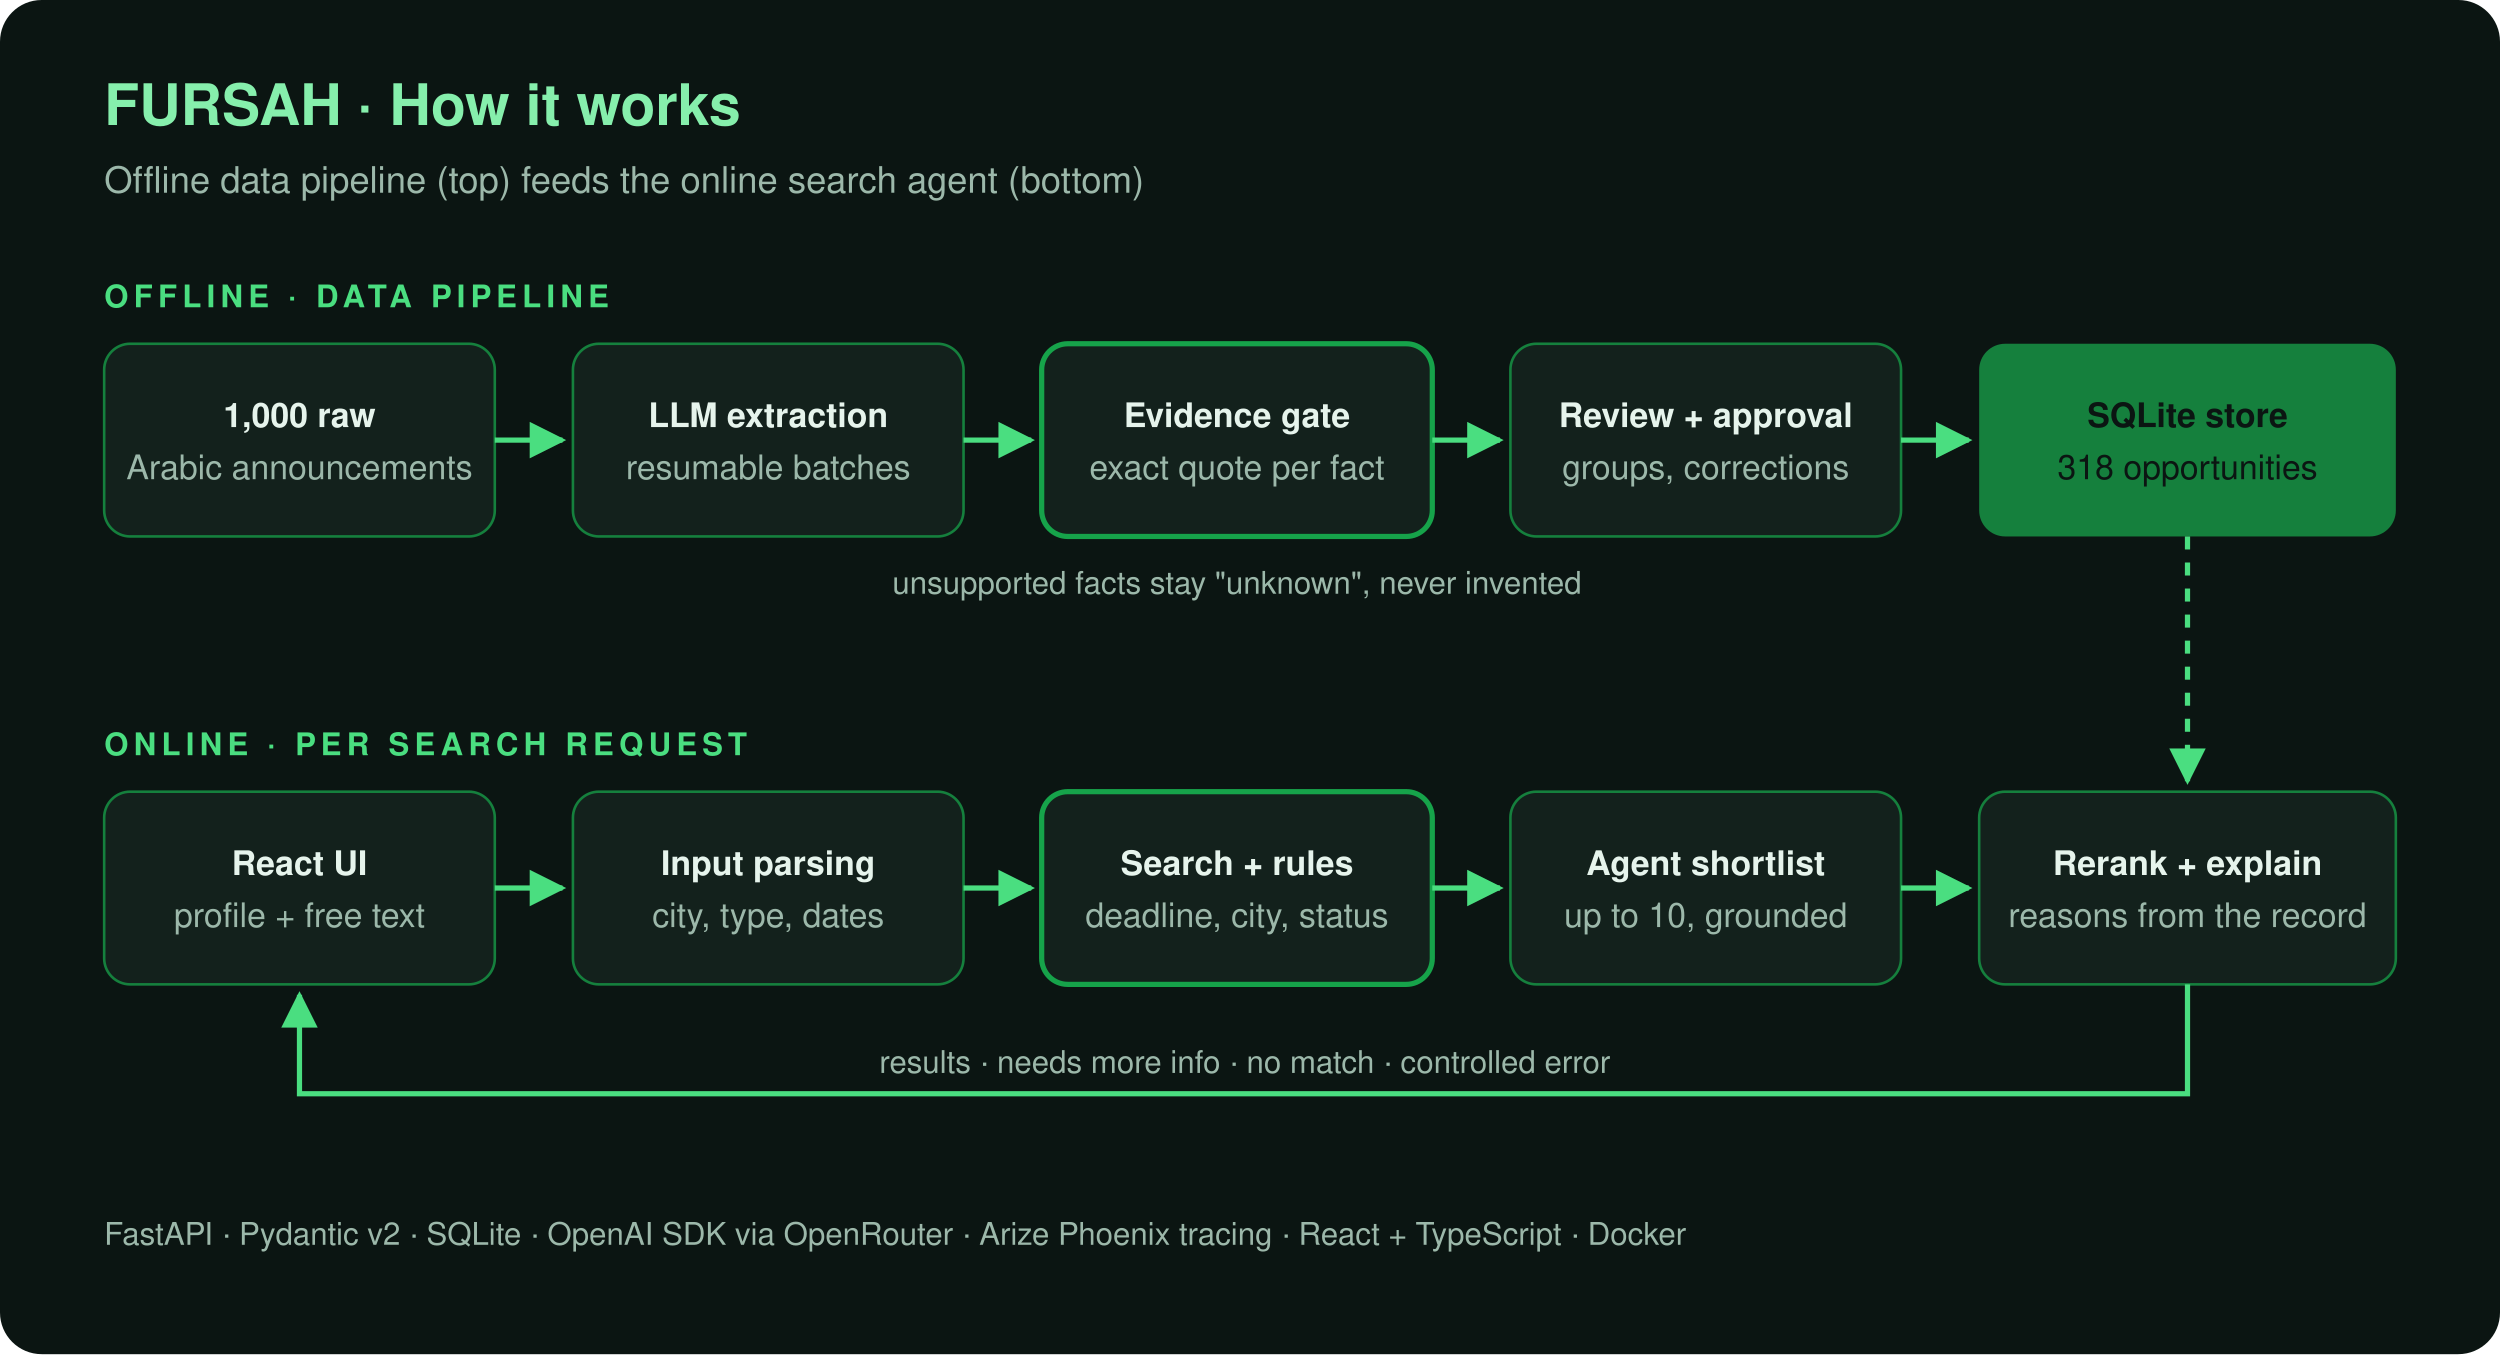
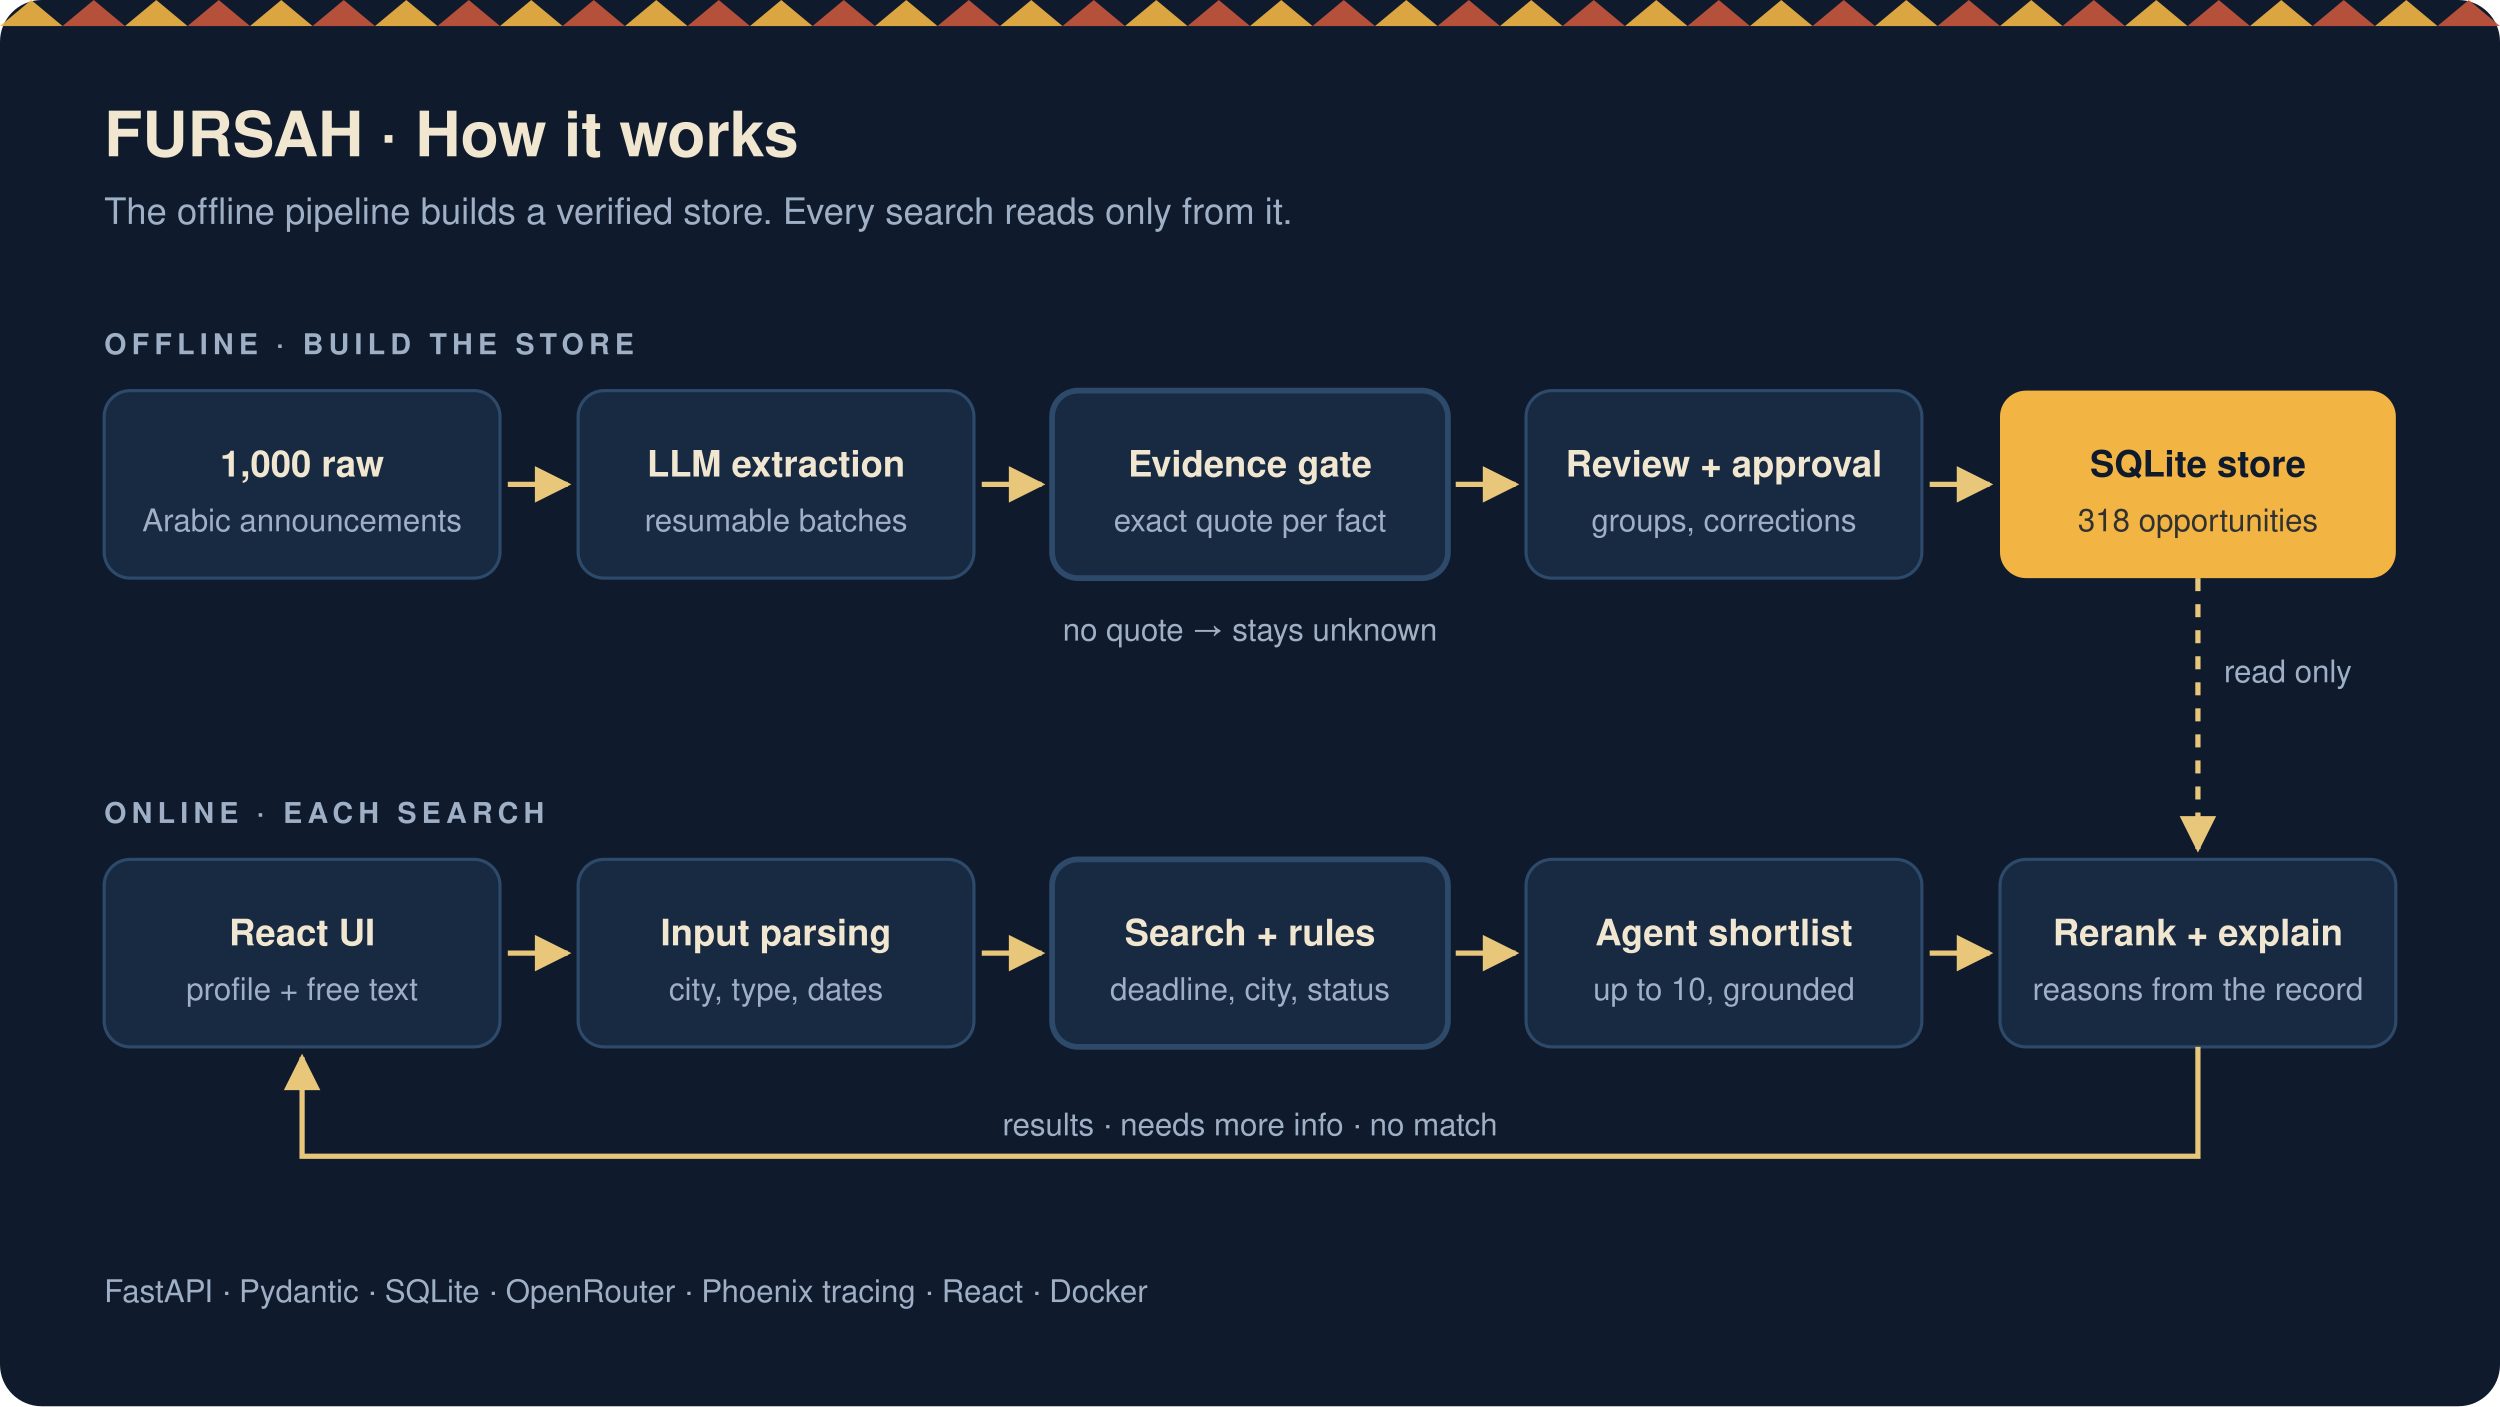
- <svg xmlns="http://www.w3.org/2000/svg" viewBox="0 0 960 520" font-family="Segoe UI, Helvetica, Arial, sans-serif">
+ <svg xmlns="http://www.w3.org/2000/svg" viewBox="0 0 960 540" role="img" aria-label="FURSAH architecture: offline pipeline builds a verified store that each search reads from" font-family="'Segoe UI', 'Helvetica Neue', Helvetica, Arial, sans-serif">
  <defs>
-     <marker id="a" viewBox="0 0 10 10" refX="9" refY="5" markerWidth="7" markerHeight="7" orient="auto">
-       <path d="M0,0 L10,5 L0,10 z" fill="#4ADE80" />
+     <marker id="ar" viewBox="0 0 10 10" refX="9" refY="5" markerWidth="7" markerHeight="7" orient="auto">
+       <path d="M0,0 L10,5 L0,10 z" fill="#E8C77A" />
    </marker>
+     <filter id="sh" x="-10%" y="-10%" width="120%" height="140%">
+       <feDropShadow dx="0" dy="2" stdDeviation="3" flood-color="#111827" flood-opacity="0.08" />
+     </filter>
  </defs>
-   <rect width="960" height="520" rx="16" fill="#0B1512" />
-   <text x="40" y="48" font-size="22" font-weight="700" fill="#86EFAC">FURSAH · How it works</text>
-   <text x="40" y="74" font-size="14" fill="#9CB8AA">Offline data pipeline (top) feeds the online search agent (bottom)</text>
-   <text x="40" y="118" font-size="12" font-weight="700" fill="#4ADE80" letter-spacing="2">OFFLINE · DATA PIPELINE</text>
-   <g font-size="13" fill="#E6F4EC">
-     <rect x="40" y="132" width="150" height="74" rx="10" fill="#13211C" stroke="#15803D" />
-     <text x="115" y="164" text-anchor="middle" font-weight="700">1,000 raw</text>
-     <text x="115" y="184" text-anchor="middle" fill="#9CB8AA">Arabic announcements</text>
-     <rect x="220" y="132" width="150" height="74" rx="10" fill="#13211C" stroke="#15803D" />
-     <text x="295" y="164" text-anchor="middle" font-weight="700">LLM extraction</text>
-     <text x="295" y="184" text-anchor="middle" fill="#9CB8AA">resumable batches</text>
-     <rect x="400" y="132" width="150" height="74" rx="10" fill="#13211C" stroke="#16A34A" stroke-width="2" />
-     <text x="475" y="164" text-anchor="middle" font-weight="700">Evidence gate</text>
-     <text x="475" y="184" text-anchor="middle" fill="#9CB8AA">exact quote per fact</text>
-     <rect x="580" y="132" width="150" height="74" rx="10" fill="#13211C" stroke="#15803D" />
-     <text x="655" y="164" text-anchor="middle" font-weight="700">Review + approval</text>
-     <text x="655" y="184" text-anchor="middle" fill="#9CB8AA">groups, corrections</text>
-     <rect x="760" y="132" width="160" height="74" rx="10" fill="#15803D" />
-     <text x="840" y="164" text-anchor="middle" font-weight="700" fill="#0B1512">SQLite store</text>
-     <text x="840" y="184" text-anchor="middle" fill="#0B1512">318 opportunities</text>
+   <rect width="960" height="100%" rx="16" fill="#0F1B2D" />
+   <g opacity="0.9">
+     <path d="M0 10 L12 0 L24 10 z" fill="#F2B544" />
+     <path d="M24 10 L36 0 L48 10 z" fill="#C8553D" />
+     <path d="M48 10 L60 0 L72 10 z" fill="#F2B544" />
+     <path d="M72 10 L84 0 L96 10 z" fill="#C8553D" />
+     <path d="M96 10 L108 0 L120 10 z" fill="#F2B544" />
+     <path d="M120 10 L132 0 L144 10 z" fill="#C8553D" />
+     <path d="M144 10 L156 0 L168 10 z" fill="#F2B544" />
+     <path d="M168 10 L180 0 L192 10 z" fill="#C8553D" />
+     <path d="M192 10 L204 0 L216 10 z" fill="#F2B544" />
+     <path d="M216 10 L228 0 L240 10 z" fill="#C8553D" />
+     <path d="M240 10 L252 0 L264 10 z" fill="#F2B544" />
+     <path d="M264 10 L276 0 L288 10 z" fill="#C8553D" />
+     <path d="M288 10 L300 0 L312 10 z" fill="#F2B544" />
+     <path d="M312 10 L324 0 L336 10 z" fill="#C8553D" />
+     <path d="M336 10 L348 0 L360 10 z" fill="#F2B544" />
+     <path d="M360 10 L372 0 L384 10 z" fill="#C8553D" />
+     <path d="M384 10 L396 0 L408 10 z" fill="#F2B544" />
+     <path d="M408 10 L420 0 L432 10 z" fill="#C8553D" />
+     <path d="M432 10 L444 0 L456 10 z" fill="#F2B544" />
+     <path d="M456 10 L468 0 L480 10 z" fill="#C8553D" />
+     <path d="M480 10 L492 0 L504 10 z" fill="#F2B544" />
+     <path d="M504 10 L516 0 L528 10 z" fill="#C8553D" />
+     <path d="M528 10 L540 0 L552 10 z" fill="#F2B544" />
+     <path d="M552 10 L564 0 L576 10 z" fill="#C8553D" />
+     <path d="M576 10 L588 0 L600 10 z" fill="#F2B544" />
+     <path d="M600 10 L612 0 L624 10 z" fill="#C8553D" />
+     <path d="M624 10 L636 0 L648 10 z" fill="#F2B544" />
+     <path d="M648 10 L660 0 L672 10 z" fill="#C8553D" />
+     <path d="M672 10 L684 0 L696 10 z" fill="#F2B544" />
+     <path d="M696 10 L708 0 L720 10 z" fill="#C8553D" />
+     <path d="M720 10 L732 0 L744 10 z" fill="#F2B544" />
+     <path d="M744 10 L756 0 L768 10 z" fill="#C8553D" />
+     <path d="M768 10 L780 0 L792 10 z" fill="#F2B544" />
+     <path d="M792 10 L804 0 L816 10 z" fill="#C8553D" />
+     <path d="M816 10 L828 0 L840 10 z" fill="#F2B544" />
+     <path d="M840 10 L852 0 L864 10 z" fill="#C8553D" />
+     <path d="M864 10 L876 0 L888 10 z" fill="#F2B544" />
+     <path d="M888 10 L900 0 L912 10 z" fill="#C8553D" />
+     <path d="M912 10 L924 0 L936 10 z" fill="#F2B544" />
+     <path d="M936 10 L948 0 L960 10 z" fill="#C8553D" />
  </g>
-   <g stroke="#4ADE80" stroke-width="2" marker-end="url(#a)">
-     <line x1="190" y1="169" x2="216" y2="169" />
-     <line x1="370" y1="169" x2="396" y2="169" />
-     <line x1="550" y1="169" x2="576" y2="169" />
-     <line x1="730" y1="169" x2="756" y2="169" />
-   </g>
-   <text x="475" y="228" text-anchor="middle" font-size="12" fill="#9CB8AA">unsupported facts stay "unknown", never invented</text>
-   <path d="M840 206 V 300" stroke="#4ADE80" stroke-width="2" fill="none" stroke-dasharray="5 5" marker-end="url(#a)" />
-   <text x="40" y="290" font-size="12" font-weight="700" fill="#4ADE80" letter-spacing="2">ONLINE · PER SEARCH REQUEST</text>
-   <g font-size="13" fill="#E6F4EC">
-     <rect x="40" y="304" width="150" height="74" rx="10" fill="#13211C" stroke="#15803D" />
-     <text x="115" y="336" text-anchor="middle" font-weight="700">React UI</text>
-     <text x="115" y="356" text-anchor="middle" fill="#9CB8AA">profile + free text</text>
-     <rect x="220" y="304" width="150" height="74" rx="10" fill="#13211C" stroke="#15803D" />
-     <text x="295" y="336" text-anchor="middle" font-weight="700">Input parsing</text>
-     <text x="295" y="356" text-anchor="middle" fill="#9CB8AA">city, type, dates</text>
-     <rect x="400" y="304" width="150" height="74" rx="10" fill="#13211C" stroke="#16A34A" stroke-width="2" />
-     <text x="475" y="336" text-anchor="middle" font-weight="700">Search + rules</text>
-     <text x="475" y="356" text-anchor="middle" fill="#9CB8AA">deadline, city, status</text>
-     <rect x="580" y="304" width="150" height="74" rx="10" fill="#13211C" stroke="#15803D" />
-     <text x="655" y="336" text-anchor="middle" font-weight="700">Agent shortlist</text>
-     <text x="655" y="356" text-anchor="middle" fill="#9CB8AA">up to 10, grounded</text>
-     <rect x="760" y="304" width="160" height="74" rx="10" fill="#13211C" stroke="#15803D" />
-     <text x="840" y="336" text-anchor="middle" font-weight="700">Rerank + explain</text>
-     <text x="840" y="356" text-anchor="middle" fill="#9CB8AA">reasons from the record</text>
-   </g>
-   <g stroke="#4ADE80" stroke-width="2" marker-end="url(#a)">
-     <line x1="190" y1="341" x2="216" y2="341" />
-     <line x1="370" y1="341" x2="396" y2="341" />
-     <line x1="550" y1="341" x2="576" y2="341" />
-     <line x1="730" y1="341" x2="756" y2="341" />
-   </g>
-   <path d="M840 378 V 420 H 115 V 382" stroke="#4ADE80" stroke-width="2" fill="none" marker-end="url(#a)" />
-   <text x="478" y="412" text-anchor="middle" font-size="12" fill="#9CB8AA">results · needs more info · no match · controlled error</text>
-   <text x="40" y="478" font-size="12" fill="#9CB8AA">FastAPI · Pydantic v2 · SQLite · OpenAI SDK via OpenRouter · Arize Phoenix tracing · React + TypeScript · Docker</text>
+   <text x="40" y="60" font-family="'Segoe UI', 'Helvetica Neue', Helvetica, Arial, sans-serif" font-size="24" font-weight="700" fill="#F1E6D0">FURSAH · How it works</text>
+   <text x="40" y="86" font-size="14" fill="#9FB0C6">The offline pipeline builds a verified store. Every search reads only from it.</text>
+   <text x="40" y="136" font-size="11" font-weight="700" letter-spacing="2" fill="#9FB0C6">OFFLINE · BUILD THE STORE</text>
+   <rect x="40" y="150" width="152" height="72" rx="10" fill="#172A42" stroke="#2E4A6B" stroke-width="1.2" />
+   <text x="116.0" y="183" text-anchor="middle" font-size="14" font-weight="700" fill="#F1E6D0">1,000 raw</text>
+   <text x="116.0" y="204" text-anchor="middle" font-size="12" fill="#9FB0C6">Arabic announcements</text>
+   <rect x="222" y="150" width="152" height="72" rx="10" fill="#172A42" stroke="#2E4A6B" stroke-width="1.2" />
+   <text x="298.0" y="183" text-anchor="middle" font-size="14" font-weight="700" fill="#F1E6D0">LLM extraction</text>
+   <text x="298.0" y="204" text-anchor="middle" font-size="12" fill="#9FB0C6">resumable batches</text>
+   <line x1="195" y1="186.0" x2="218" y2="186.0" stroke="#E8C77A" stroke-width="2" marker-end="url(#ar)" />
+   <rect x="404" y="150" width="152" height="72" rx="10" fill="#172A42" stroke="#2E4A6B" stroke-width="2.2" />
+   <text x="480.0" y="183" text-anchor="middle" font-size="14" font-weight="700" fill="#F1E6D0">Evidence gate</text>
+   <text x="480.0" y="204" text-anchor="middle" font-size="12" fill="#9FB0C6">exact quote per fact</text>
+   <line x1="377" y1="186.0" x2="400" y2="186.0" stroke="#E8C77A" stroke-width="2" marker-end="url(#ar)" />
+   <rect x="586" y="150" width="152" height="72" rx="10" fill="#172A42" stroke="#2E4A6B" stroke-width="1.2" />
+   <text x="662.0" y="183" text-anchor="middle" font-size="14" font-weight="700" fill="#F1E6D0">Review + approval</text>
+   <text x="662.0" y="204" text-anchor="middle" font-size="12" fill="#9FB0C6">groups, corrections</text>
+   <line x1="559" y1="186.0" x2="582" y2="186.0" stroke="#E8C77A" stroke-width="2" marker-end="url(#ar)" />
+   <rect x="768" y="150" width="152" height="72" rx="10" fill="#F2B544" stroke="none" stroke-width="1.2" />
+   <text x="844.0" y="183" text-anchor="middle" font-size="14" font-weight="700" fill="#0F1B2D">SQLite store</text>
+   <text x="844.0" y="204" text-anchor="middle" font-size="12" fill="#0F1B2D" opacity="0.85">318 opportunities</text>
+   <line x1="741" y1="186.0" x2="764" y2="186.0" stroke="#E8C77A" stroke-width="2" marker-end="url(#ar)" />
+   <text x="40" y="316" font-size="11" font-weight="700" letter-spacing="2" fill="#9FB0C6">ONLINE · EACH SEARCH</text>
+   <rect x="40" y="330" width="152" height="72" rx="10" fill="#172A42" stroke="#2E4A6B" stroke-width="1.2" />
+   <text x="116.0" y="363" text-anchor="middle" font-size="14" font-weight="700" fill="#F1E6D0">React UI</text>
+   <text x="116.0" y="384" text-anchor="middle" font-size="12" fill="#9FB0C6">profile + free text</text>
+   <rect x="222" y="330" width="152" height="72" rx="10" fill="#172A42" stroke="#2E4A6B" stroke-width="1.2" />
+   <text x="298.0" y="363" text-anchor="middle" font-size="14" font-weight="700" fill="#F1E6D0">Input parsing</text>
+   <text x="298.0" y="384" text-anchor="middle" font-size="12" fill="#9FB0C6">city, type, dates</text>
+   <line x1="195" y1="366.0" x2="218" y2="366.0" stroke="#E8C77A" stroke-width="2" marker-end="url(#ar)" />
+   <rect x="404" y="330" width="152" height="72" rx="10" fill="#172A42" stroke="#2E4A6B" stroke-width="2.2" />
+   <text x="480.0" y="363" text-anchor="middle" font-size="14" font-weight="700" fill="#F1E6D0">Search + rules</text>
+   <text x="480.0" y="384" text-anchor="middle" font-size="12" fill="#9FB0C6">deadline, city, status</text>
+   <line x1="377" y1="366.0" x2="400" y2="366.0" stroke="#E8C77A" stroke-width="2" marker-end="url(#ar)" />
+   <rect x="586" y="330" width="152" height="72" rx="10" fill="#172A42" stroke="#2E4A6B" stroke-width="1.2" />
+   <text x="662.0" y="363" text-anchor="middle" font-size="14" font-weight="700" fill="#F1E6D0">Agent shortlist</text>
+   <text x="662.0" y="384" text-anchor="middle" font-size="12" fill="#9FB0C6">up to 10, grounded</text>
+   <line x1="559" y1="366.0" x2="582" y2="366.0" stroke="#E8C77A" stroke-width="2" marker-end="url(#ar)" />
+   <rect x="768" y="330" width="152" height="72" rx="10" fill="#172A42" stroke="#2E4A6B" stroke-width="1.2" />
+   <text x="844.0" y="363" text-anchor="middle" font-size="14" font-weight="700" fill="#F1E6D0">Rerank + explain</text>
+   <text x="844.0" y="384" text-anchor="middle" font-size="12" fill="#9FB0C6">reasons from the record</text>
+   <line x1="741" y1="366.0" x2="764" y2="366.0" stroke="#E8C77A" stroke-width="2" marker-end="url(#ar)" />
+   <path d="M844.0 222 V 326" stroke="#E8C77A" stroke-width="2" stroke-dasharray="5 5" fill="none" marker-end="url(#ar)" />
+   <text x="854.0" y="262" font-size="12" fill="#9FB0C6">read only</text>
+   <text x="480.0" y="246" text-anchor="middle" font-size="12" fill="#9FB0C6">no quote → stays unknown</text>
+   <path d="M844.0 402 V 444 H 116.0 V 406" stroke="#E8C77A" stroke-width="2" fill="none" marker-end="url(#ar)" />
+   <text x="480.0" y="436" text-anchor="middle" font-size="12" fill="#9FB0C6">results · needs more info · no match</text>
+   <text x="40" y="500" font-size="12" fill="#9FB0C6">FastAPI · Pydantic · SQLite · OpenRouter · Phoenix tracing · React · Docker</text>
</svg>
